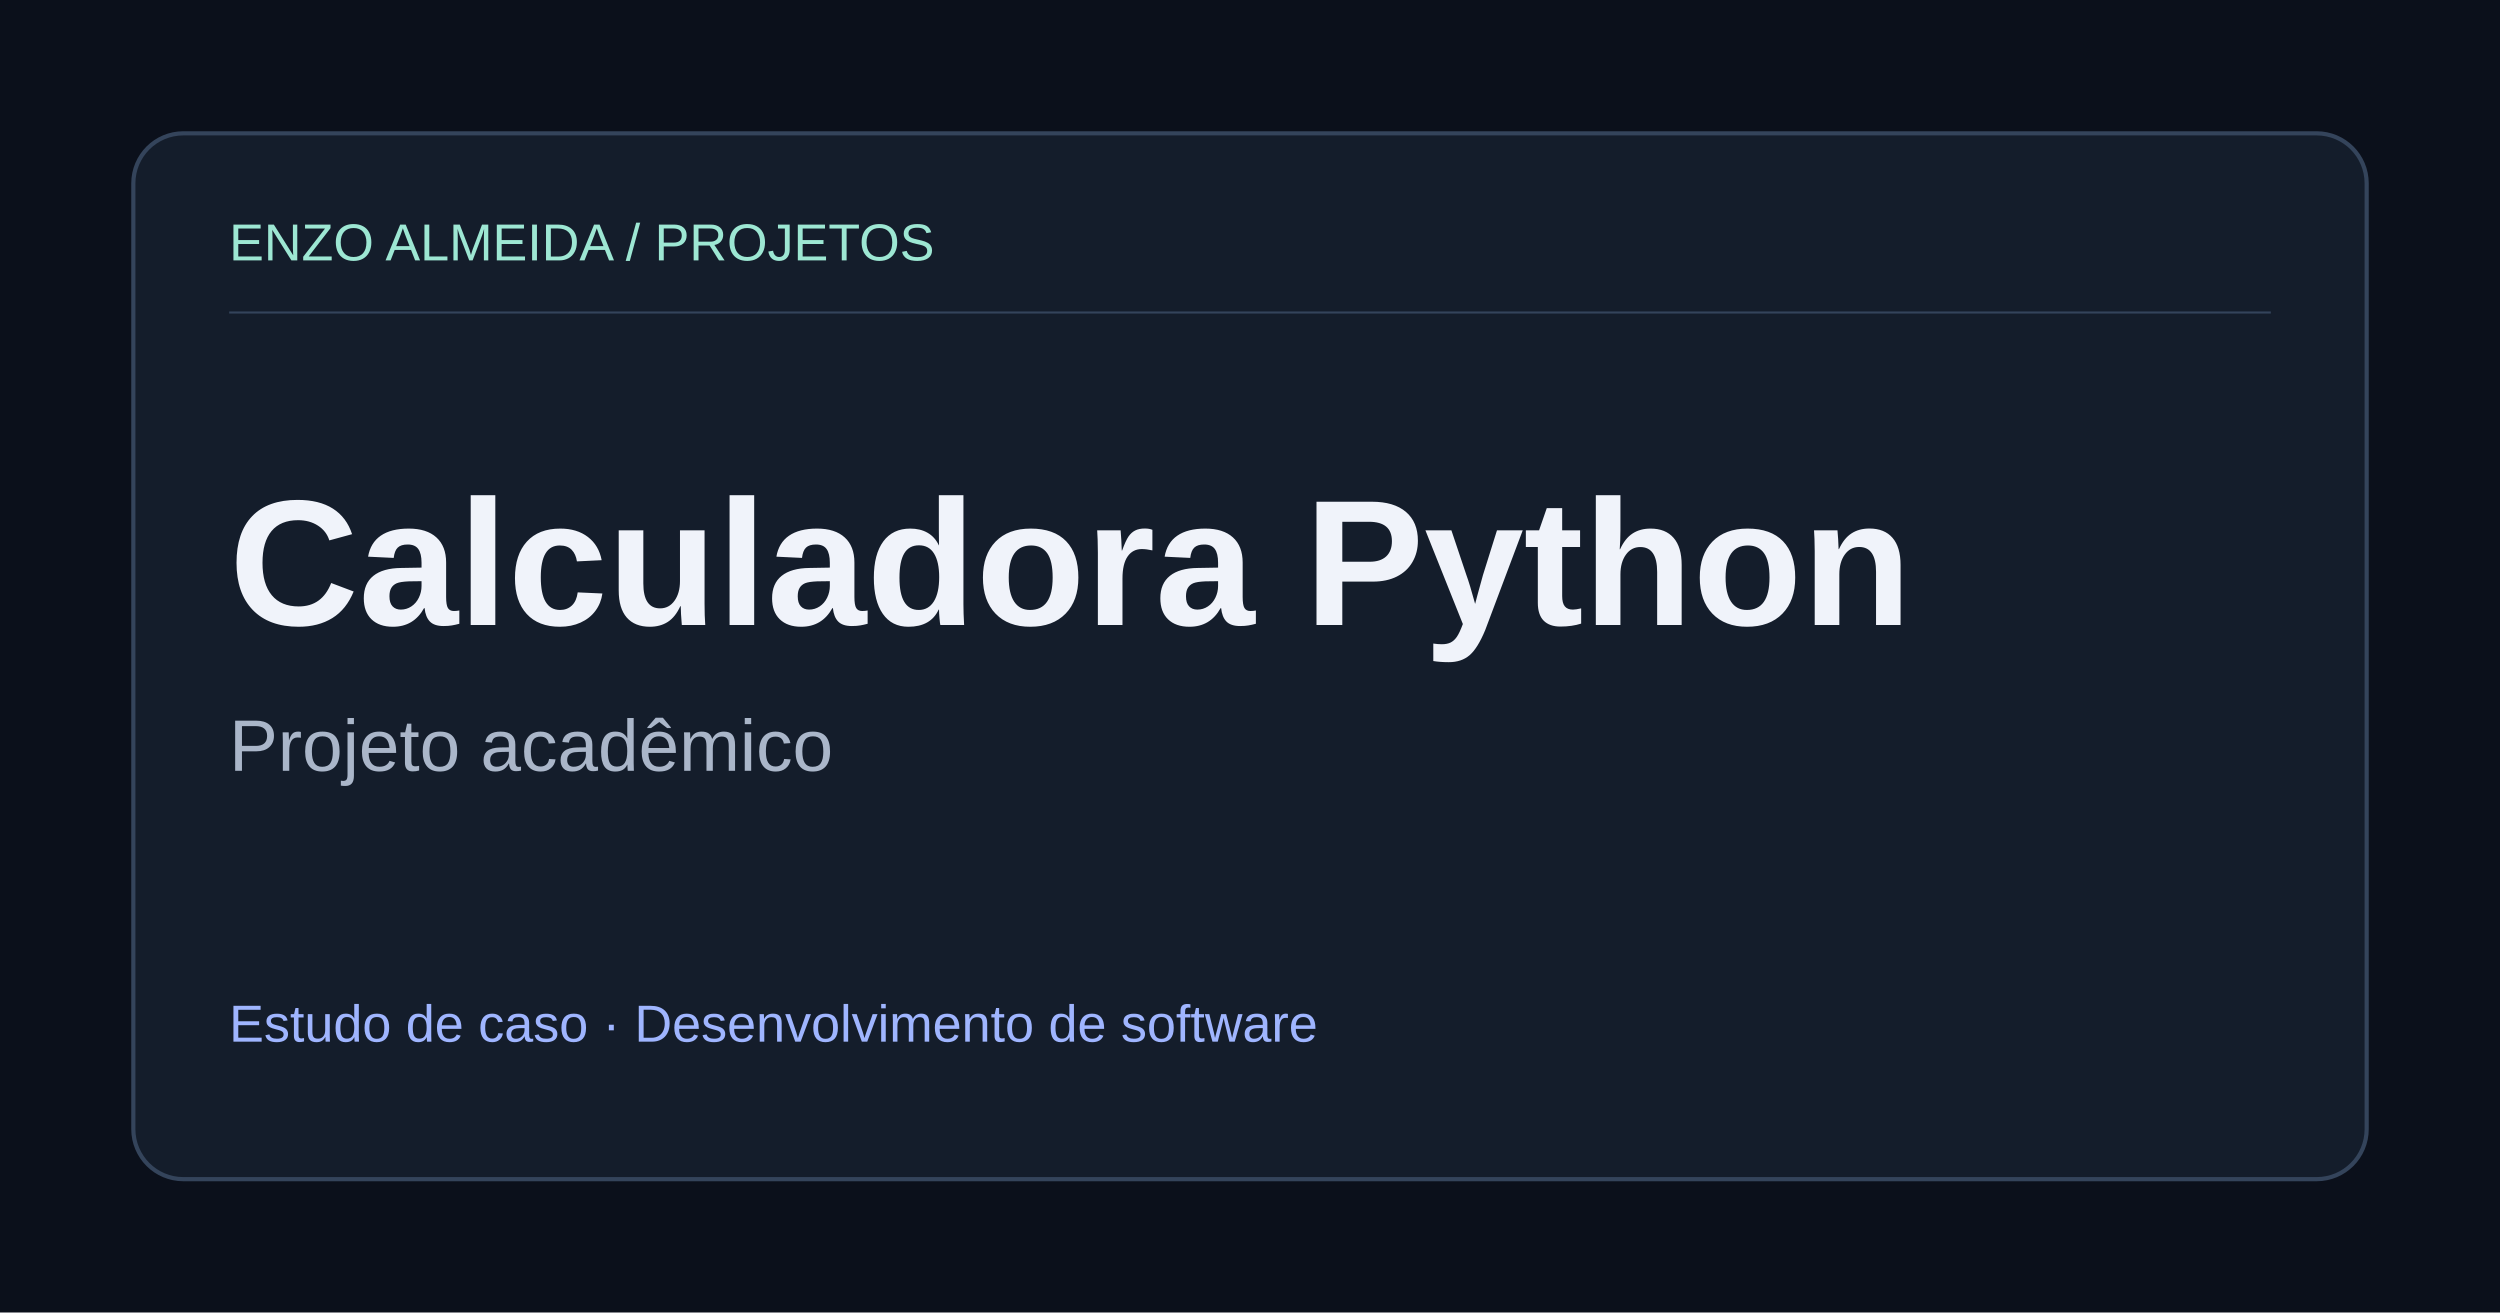
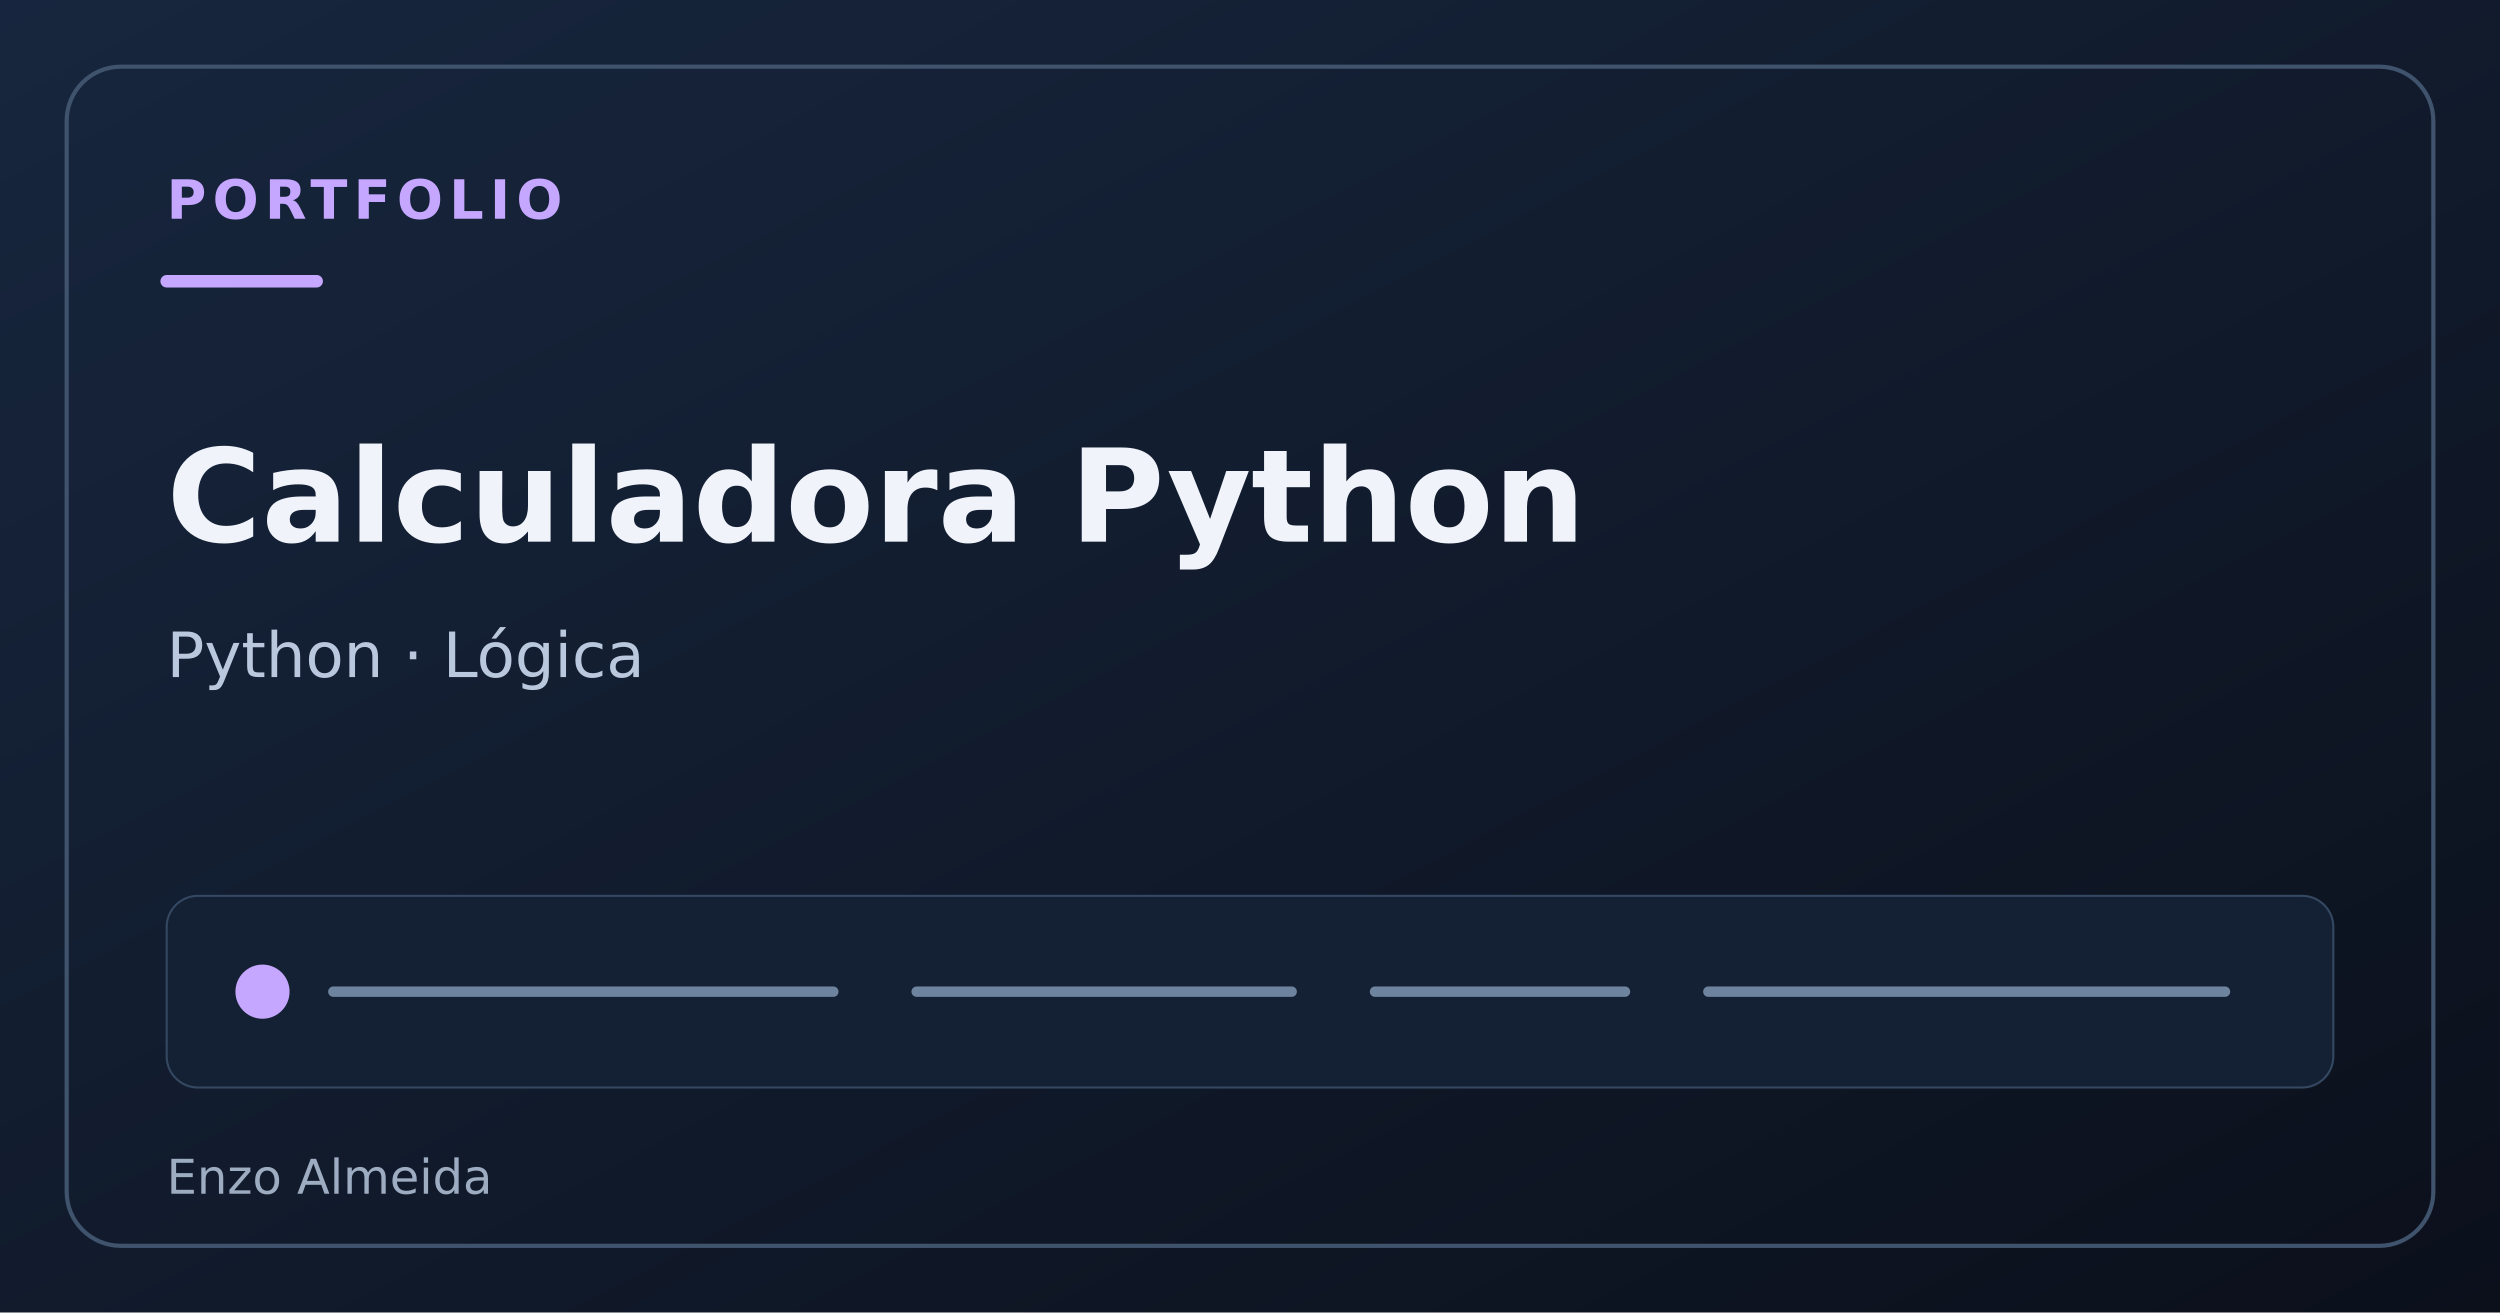
<svg xmlns="http://www.w3.org/2000/svg" width="1200" height="630" viewBox="0 0 1200 630">
-   <rect width="1200" height="630" fill="#0b101b" />
-   <rect x="64" y="64" width="1072" height="502" rx="24" fill="#141d2b" stroke="#34445b" stroke-width="2" />
-   <path d="M110 150h980" stroke="#34445b" />
-   <g font-family="Arial,sans-serif">
-     <text x="110" y="125" font-size="25" fill="#9de7d3">ENZO ALMEIDA / PROJETOS</text>
-     <text x="110" y="300" font-size="86" font-weight="bold" fill="#f0f3fa">Calculadora Python</text>
-     <text x="110" y="370" font-size="35" fill="#aab6c9">Projeto acadêmico</text>
-     <text x="110" y="500" font-size="25" fill="#9fb5ff">Estudo de caso · Desenvolvimento de software</text>
-   </g>
+   <defs>
+     <linearGradient id="bg" x2="1" y2="1">
+       <stop stop-color="#17263e" />
+       <stop offset="1" stop-color="#0b101b" />
+     </linearGradient>
+   </defs>
+   <rect width="1200" height="630" fill="url(#bg)" />
+   <rect x="32" y="32" width="1136" height="566" rx="26" fill="none" stroke="#40536d" stroke-width="2" />
+   <path d="M80 135h72" stroke="#c5a7ff" stroke-width="6" stroke-linecap="round" />
+   <text x="80" y="105" font-family="DejaVu Sans,sans-serif" font-size="26" fill="#c5a7ff" font-weight="bold" letter-spacing="3">PORTFOLIO</text>
+   <text x="80" y="260" font-family="DejaVu Sans,sans-serif" font-size="62" font-weight="bold" fill="#f0f3fa">Calculadora Python</text>
+   <text x="80" y="325" font-family="DejaVu Sans,sans-serif" font-size="30" fill="#bac8dd">Python · Lógica</text>
+   <rect x="80" y="430" width="1040" height="92" rx="15" fill="#142033" stroke="#344862" />
+   <circle cx="126" cy="476" r="13" fill="#c5a7ff" />
+   <path d="M160 476h240m40 0h180m40 0h120m40 0h248" stroke="#6e839e" stroke-width="5" stroke-linecap="round" />
+   <text x="80" y="573" font-size="23" font-family="DejaVu Sans,sans-serif" fill="#9eacc1">Enzo Almeida</text>
</svg>
